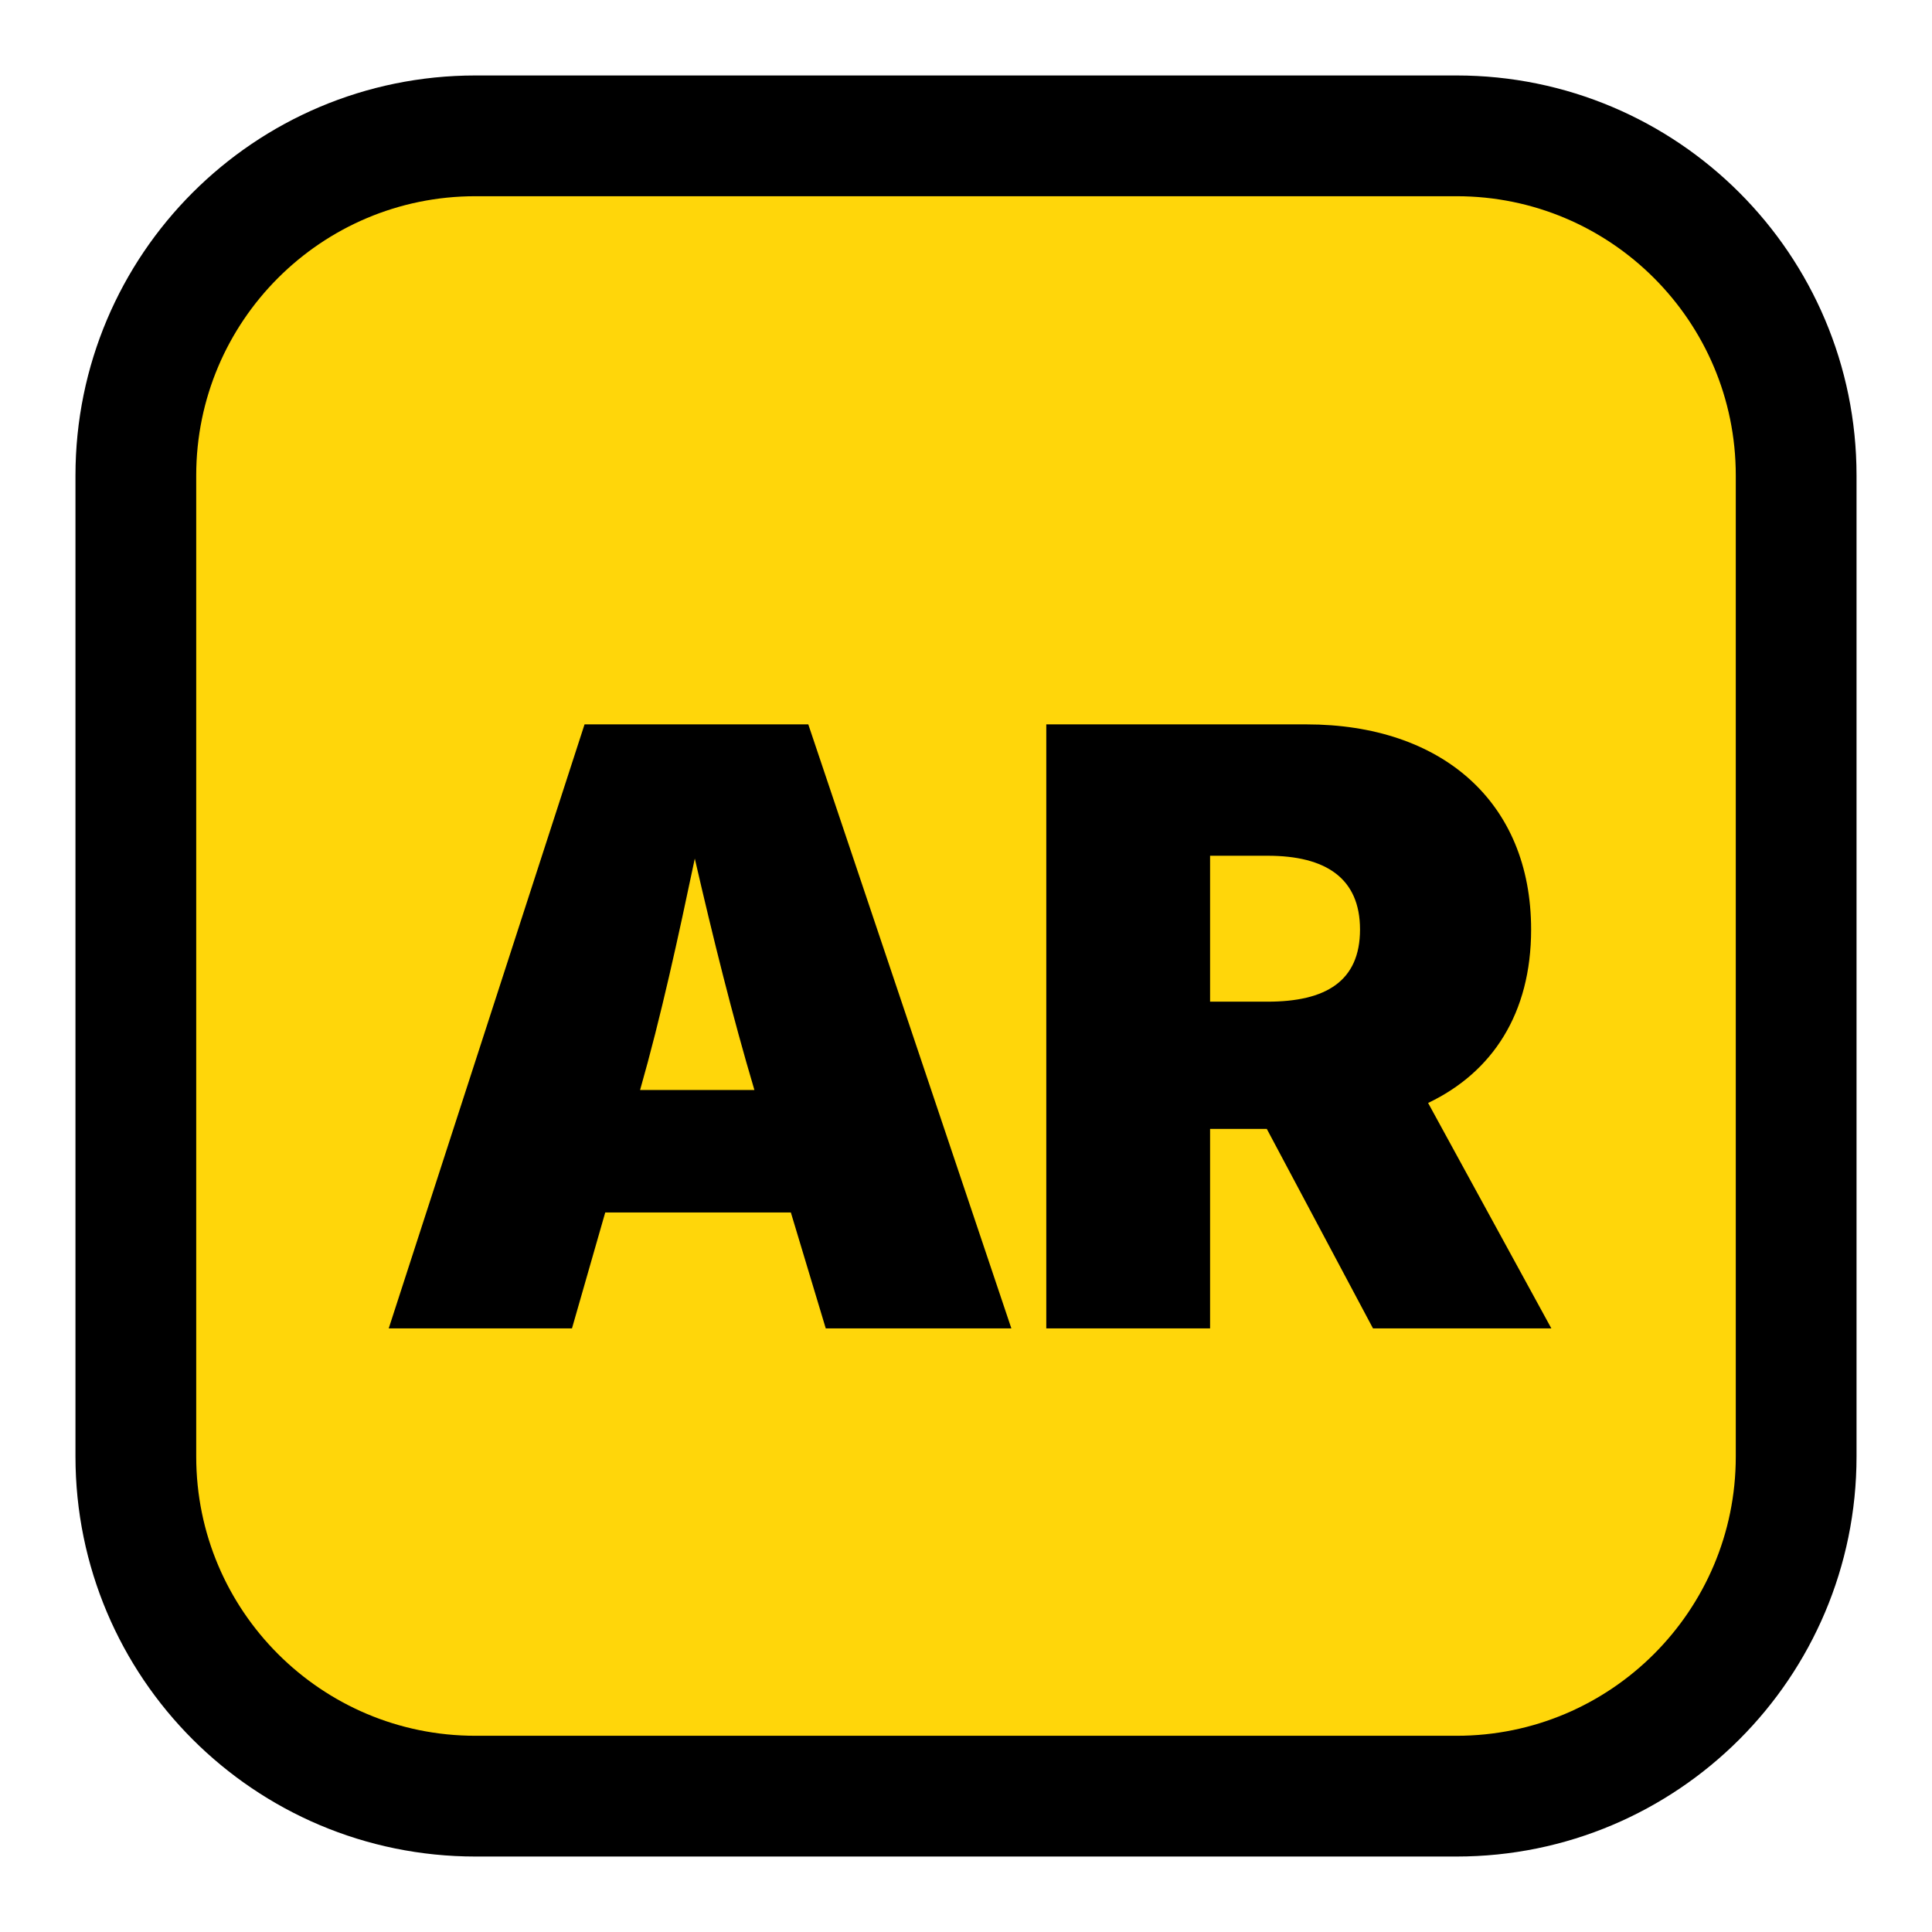
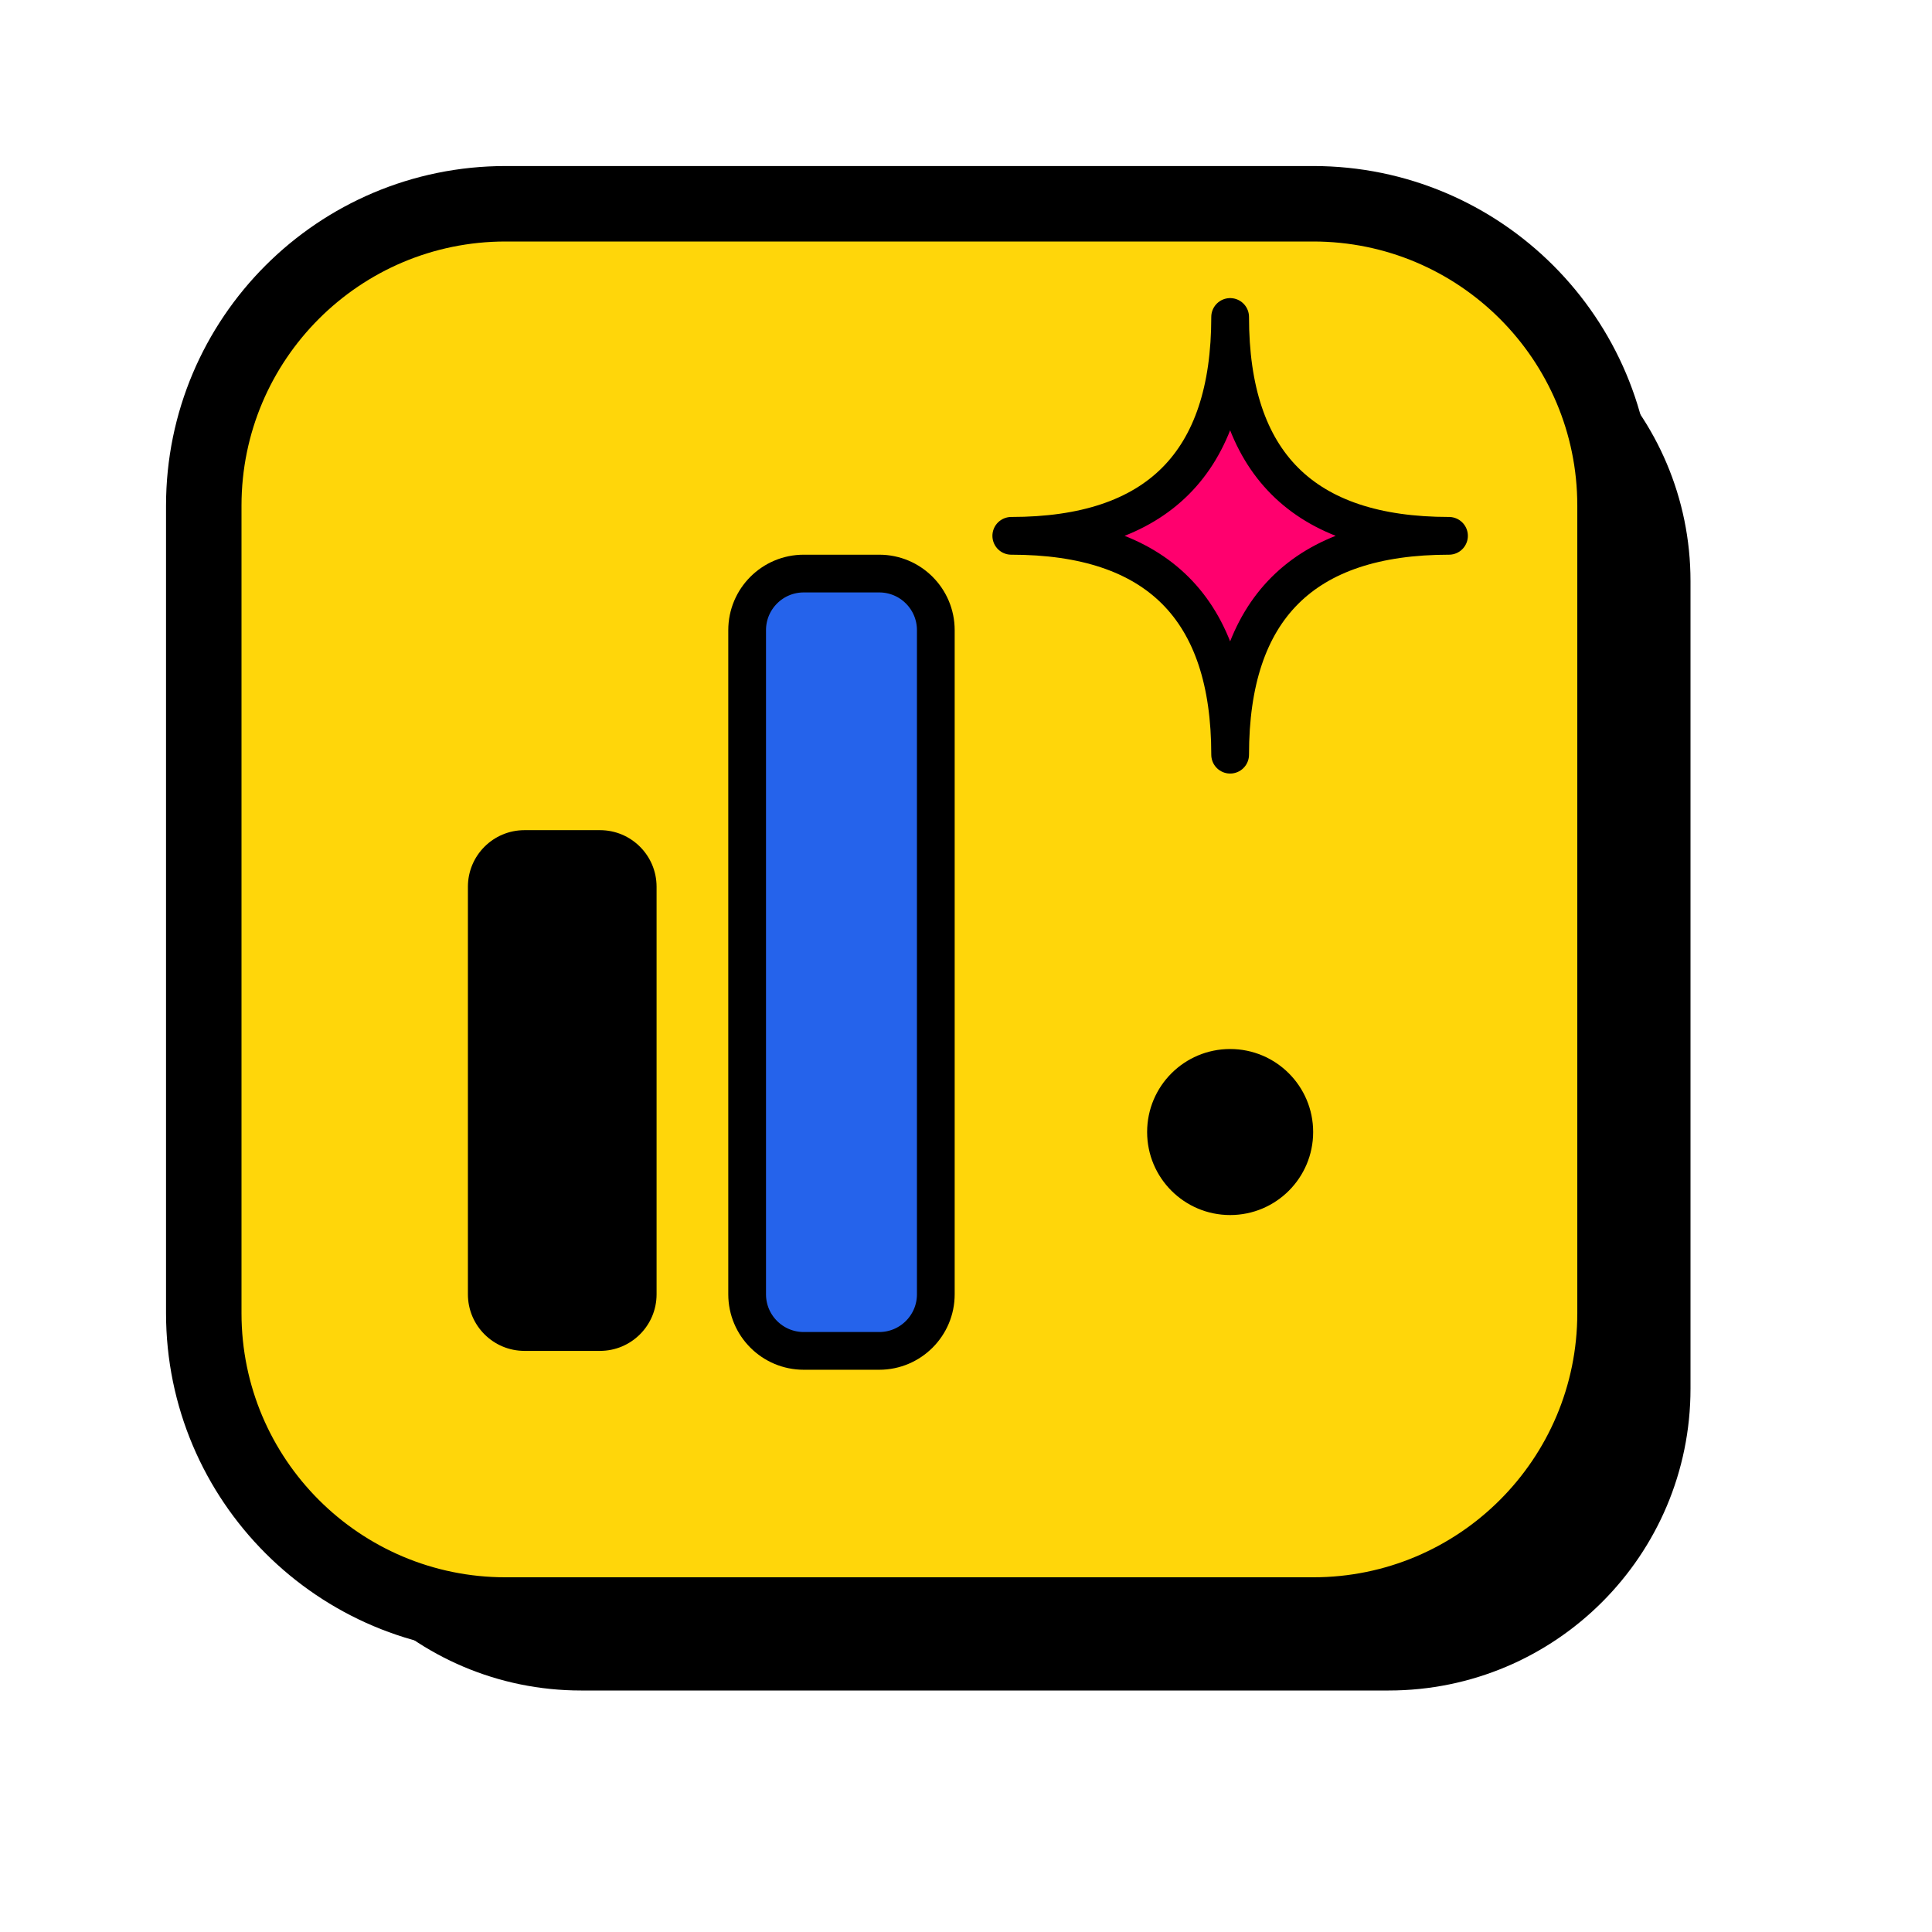
<svg xmlns="http://www.w3.org/2000/svg" viewBox="0 0 512 512" width="100%" height="100%">
-   <rect x="36" y="36" width="440" height="440" rx="90" fill="#FFD60A" stroke="#000000" stroke-width="32" />
-   <text x="256" y="272" font-family="system-ui, -apple-system, sans-serif" font-weight="900" font-size="220" fill="#000000" text-anchor="middle" dominant-baseline="central" letter-spacing="-6">AR</text>
+   <rect x="74" y="74" width="374" height="374" rx="80" fill="#000000" />
+   <rect x="54" y="54" width="374" height="374" rx="80" fill="#FFD60A" stroke="#000000" stroke-width="20" stroke-linejoin="round" />
+   <rect x="124" y="220" width="50" height="138" rx="15" fill="#000000" />
+   <rect x="198" y="152" width="50" height="206" rx="15" fill="#2563EB" stroke="#000000" stroke-width="10" />
+   <path d="M 326 84 Q 326 142 268 142 Q 326 142 326 200 Q 326 142 384 142 Q 326 142 326 84 Z" fill="#FF006E" stroke="#000000" stroke-width="10" stroke-linejoin="round" />
+   <circle cx="326" cy="300" r="22" fill="#000000" />
</svg>
